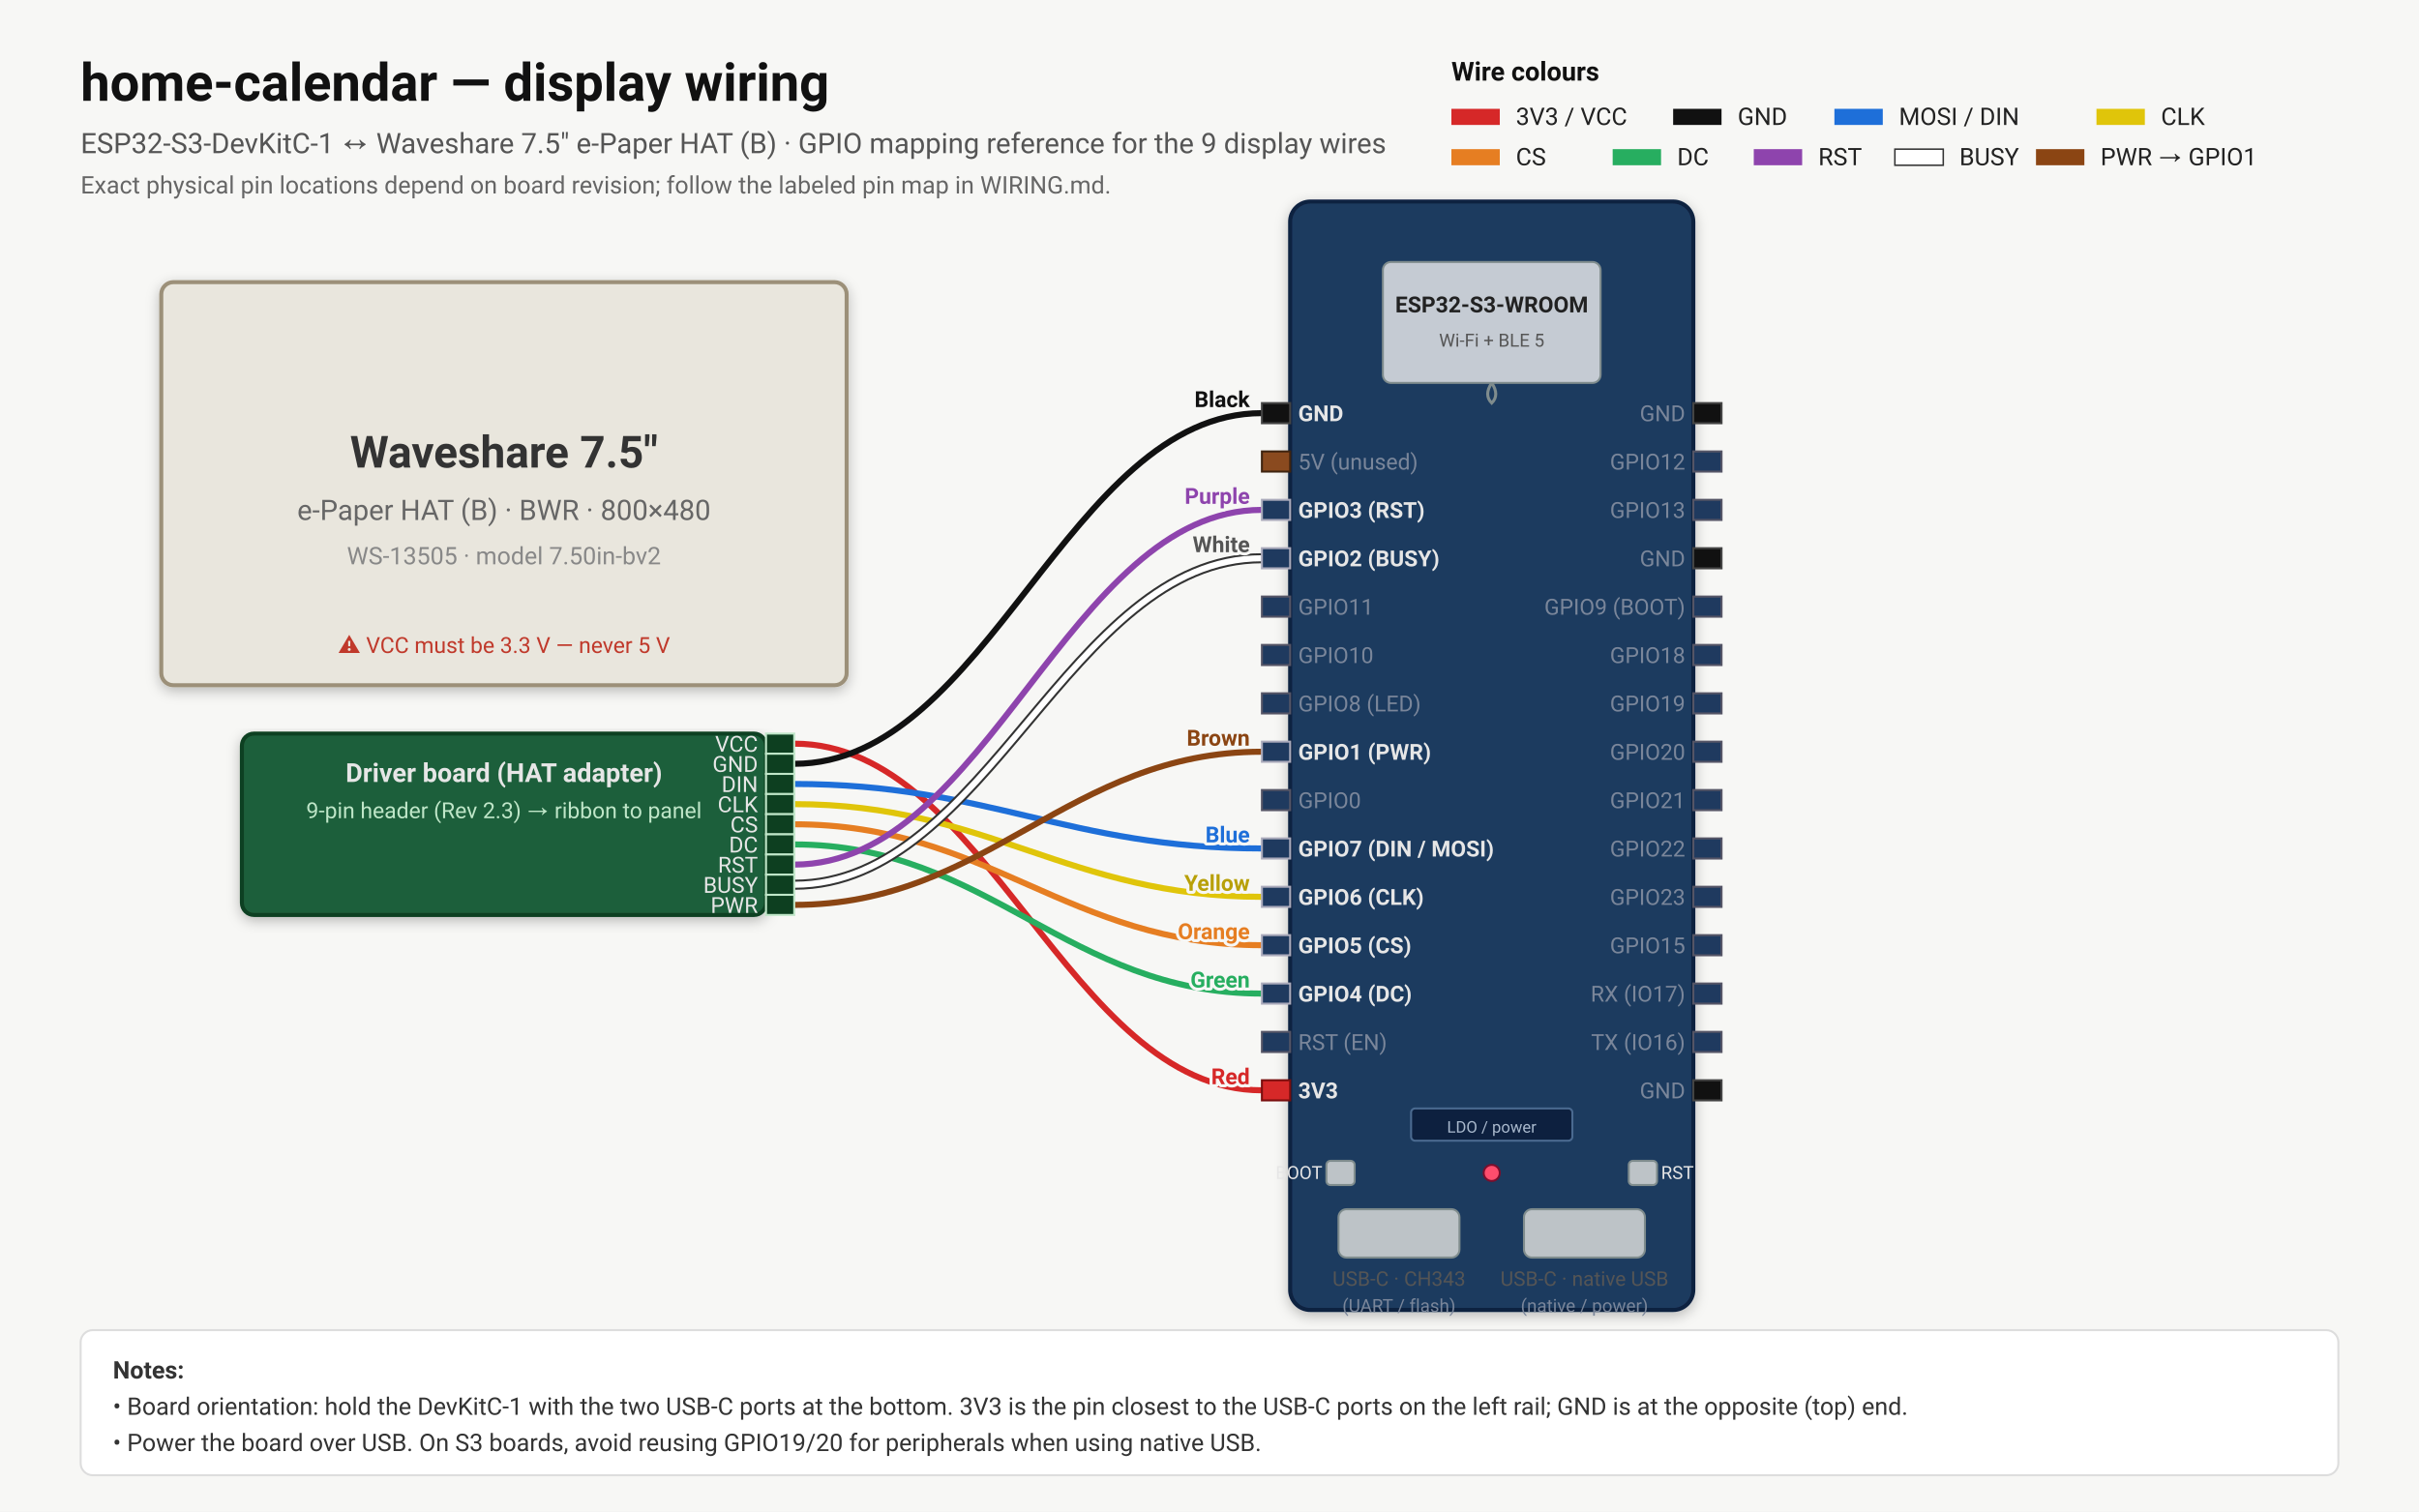
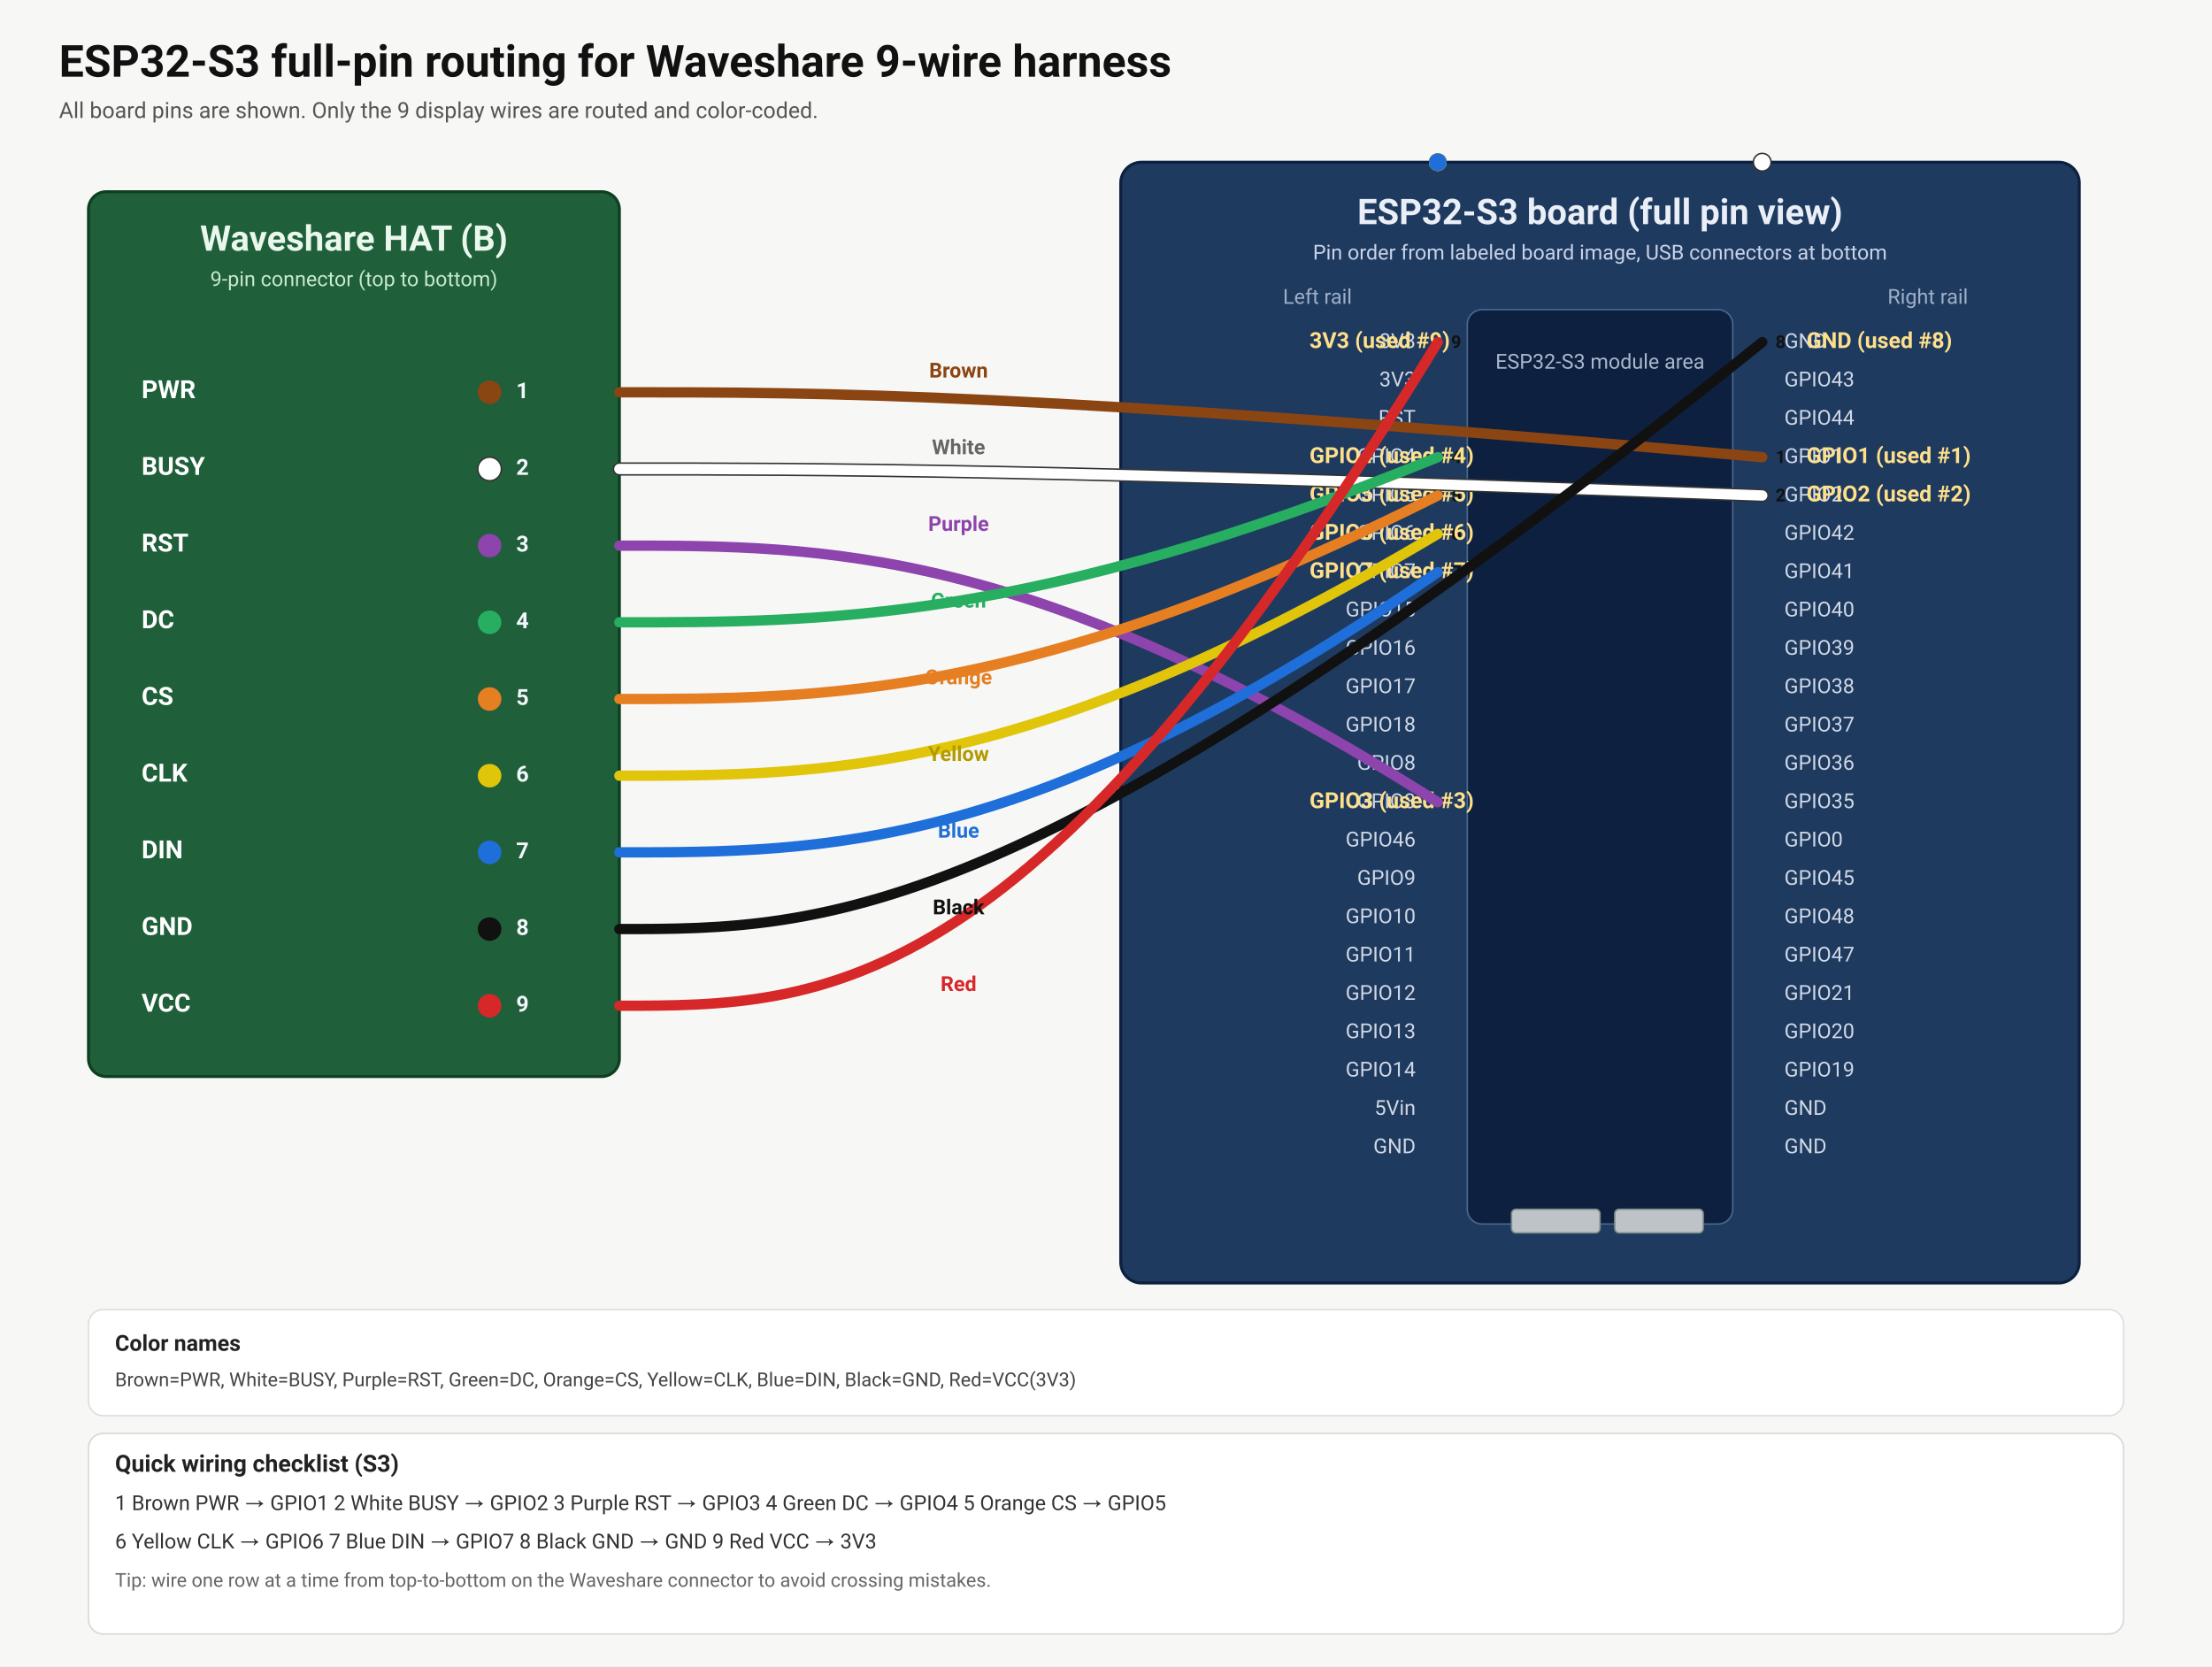
- <svg xmlns="http://www.w3.org/2000/svg" viewBox="0 0 1200 750" font-family="-apple-system, BlinkMacSystemFont, 'Segoe UI', Roboto, Helvetica, Arial, sans-serif">
-   <defs>
-     <filter id="shadow" x="-5%" y="-5%" width="110%" height="115%">
-       <feGaussianBlur in="SourceAlpha" stdDeviation="3" />
-       <feOffset dx="0" dy="2" />
-       <feComponentTransfer>
-         <feFuncA type="linear" slope="0.25" />
-       </feComponentTransfer>
-       <feMerge>
-         <feMergeNode />
-         <feMergeNode in="SourceGraphic" />
-       </feMerge>
-     </filter>
-   </defs>
-   <rect width="1200" height="750" fill="#f7f7f5" />
-   <text x="40" y="50" font-size="26" font-weight="700" fill="#111">home-calendar — display wiring</text>
-   <text x="40" y="76" font-size="14" fill="#555">
-     ESP32-S3-DevKitC-1 ↔ Waveshare 7.5" e-Paper HAT (B) · GPIO mapping reference for the 9 display wires
-   </text>
-   <text x="40" y="96" font-size="12" fill="#666">
-     Exact physical pin locations depend on board revision; follow the labeled pin map in WIRING.md.
-   </text>
-   <g transform="translate(720,40)" font-size="12" fill="#222">
-     <text x="0" y="0" font-weight="700" font-size="13" fill="#111">Wire colours</text>
-     <g transform="translate(0,14)">
-       <rect x="0" y="0" width="24" height="8" fill="#d62828" />
-       <text x="32" y="8">3V3 / VCC</text>
-       <rect x="110" y="0" width="24" height="8" fill="#111" />
-       <text x="142" y="8">GND</text>
-       <rect x="190" y="0" width="24" height="8" fill="#1e6fd9" />
-       <text x="222" y="8">MOSI / DIN</text>
-       <rect x="320" y="0" width="24" height="8" fill="#e0c50a" />
-       <text x="352" y="8">CLK</text>
+ <svg xmlns="http://www.w3.org/2000/svg" viewBox="0 0 1500 1130" font-family="-apple-system, BlinkMacSystemFont, 'Segoe UI', Roboto, Helvetica, Arial, sans-serif">
+   <rect width="1500" height="1130" fill="#f7f7f5" />
+   <text x="40" y="52" font-size="30" font-weight="700" fill="#111">ESP32-S3 full-pin routing for Waveshare 9-wire harness</text>
+   <text x="40" y="80" font-size="15" fill="#555">All board pins are shown. Only the 9 display wires are routed and color-coded.</text>
+   <g>
+     <rect x="60" y="130" width="360" height="600" rx="12" fill="#1f5f3a" stroke="#0d3f20" stroke-width="2" />
+     <text x="240" y="170" text-anchor="middle" font-size="24" font-weight="700" fill="#e9f7ec">Waveshare HAT (B)</text>
+     <text x="240" y="194" text-anchor="middle" font-size="14" fill="#c8e8d0">9-pin connector (top to bottom)</text>
+     <g font-size="17" font-weight="700" fill="#fff">
+       <text x="96" y="270">PWR</text>
+       <text x="96" y="322">BUSY</text>
+       <text x="96" y="374">RST</text>
+       <text x="96" y="426">DC</text>
+       <text x="96" y="478">CS</text>
+       <text x="96" y="530">CLK</text>
+       <text x="96" y="582">DIN</text>
+       <text x="96" y="634">GND</text>
+       <text x="96" y="686">VCC</text>
    </g>
-     <g transform="translate(0,34)">
-       <rect x="0" y="0" width="24" height="8" fill="#e67e22" />
-       <text x="32" y="8">CS</text>
-       <rect x="80" y="0" width="24" height="8" fill="#27ae60" />
-       <text x="112" y="8">DC</text>
-       <rect x="150" y="0" width="24" height="8" fill="#8e44ad" />
-       <text x="182" y="8">RST</text>
-       <rect x="220" y="0" width="24" height="8" fill="#ffffff" stroke="#333" stroke-width="0.75" />
-       <text x="252" y="8">BUSY</text>
-       <rect x="290" y="0" width="24" height="8" fill="#8b4513" />
-       <text x="322" y="8">PWR → GPIO1</text>
+     <g>
+       <circle cx="332" cy="266" r="8" fill="#8b4513" />
+       <circle cx="332" cy="318" r="8" fill="#ffffff" stroke="#333" />
+       <circle cx="332" cy="370" r="8" fill="#8e44ad" />
+       <circle cx="332" cy="422" r="8" fill="#27ae60" />
+       <circle cx="332" cy="474" r="8" fill="#e67e22" />
+       <circle cx="332" cy="526" r="8" fill="#e0c50a" />
+       <circle cx="332" cy="578" r="8" fill="#1e6fd9" />
+       <circle cx="332" cy="630" r="8" fill="#111" />
+       <circle cx="332" cy="682" r="8" fill="#d62828" />
+     </g>
+     <g font-size="15" font-weight="700" fill="#f3f6fb">
+       <text x="350" y="270">1</text>
+       <text x="350" y="322">2</text>
+       <text x="350" y="374">3</text>
+       <text x="350" y="426">4</text>
+       <text x="350" y="478">5</text>
+       <text x="350" y="530">6</text>
+       <text x="350" y="582">7</text>
+       <text x="350" y="634">8</text>
+       <text x="350" y="686">9</text>
    </g>
  </g>
-   <g fill="none" stroke-width="3" stroke-linecap="round">
-     <path d="M394 369 C 490 369, 530 541, 626 541" stroke="#d62828" />
-     <path d="M394 379 C 490 379, 530 205, 626 205" stroke="#111" />
-     <path d="M394 389 C 490 389, 530 421, 626 421" stroke="#1e6fd9" />
-     <path d="M394 399 C 490 399, 530 445, 626 445" stroke="#e0c50a" />
-     <path d="M394 409 C 490 409, 530 469, 626 469" stroke="#e67e22" />
-     <path d="M394 419 C 490 419, 530 493, 626 493" stroke="#27ae60" />
-     <path d="M394 429 C 490 429, 530 253, 626 253" stroke="#8e44ad" />
-     <path d="M394 439 C 490 439, 530 277, 626 277" stroke="#333" stroke-width="5" />
-     <path d="M394 439 C 490 439, 530 277, 626 277" stroke="#ffffff" />
-     <path d="M394 449 C 490 449, 530 373, 626 373" stroke="#8b4513" />
-   </g>
-   <g font-size="11" font-weight="700" text-anchor="end" paint-order="stroke" stroke="#f7f7f5" stroke-width="3" stroke-linejoin="round">
-     <text x="620" y="202" fill="#111">Black</text>
-     <text x="620" y="250" fill="#8e44ad">Purple</text>
-     <text x="620" y="274" fill="#555">White</text>
-     <text x="620" y="418" fill="#1e6fd9">Blue</text>
-     <text x="620" y="442" fill="#b8a008">Yellow</text>
-     <text x="620" y="466" fill="#e67e22">Orange</text>
-     <text x="620" y="490" fill="#27ae60">Green</text>
-     <text x="620" y="538" fill="#d62828">Red</text>
-     <text x="620" y="370" fill="#8b4513">Brown</text>
-   </g>
-   <g transform="translate(80,140)">
-     <rect x="0" y="0" width="340" height="200" rx="6" fill="#e9e6dd" stroke="#9c9079" stroke-width="2" filter="url(#shadow)" />
-     <text x="170" y="92" font-size="22" font-weight="700" fill="#333" text-anchor="middle">Waveshare 7.5"</text>
-     <text x="170" y="118" font-size="14" fill="#666" text-anchor="middle">e-Paper HAT (B) · BWR · 800×480</text>
-     <text x="170" y="140" font-size="12" fill="#888" text-anchor="middle">WS-13505 · model 7.50in-bv2</text>
-     <text x="170" y="184" font-size="11" fill="#c0392b" text-anchor="middle">⚠ VCC must be 3.3 V — never 5 V</text>
-     <rect x="40" y="224" width="260" height="90" rx="6" fill="#1f5f3a" stroke="#0d3f20" stroke-width="2" filter="url(#shadow)" />
-     <text x="170" y="248" font-size="13" font-weight="700" fill="#e6e6e6" text-anchor="middle">Driver board (HAT adapter)</text>
-     <text x="170" y="266" font-size="11" fill="#bfe6c8" text-anchor="middle">9-pin header (Rev 2.3) → ribbon to panel</text>
-     <g class="pinlabels" font-size="11" fill="#e6e6e6">
-       <rect x="300" y="224" width="14" height="10" fill="#0d3f20" stroke="#bfe6c8" />
-       <text x="296" y="233" text-anchor="end">VCC</text>
-       <rect x="300" y="234" width="14" height="10" fill="#0d3f20" stroke="#bfe6c8" />
-       <text x="296" y="243" text-anchor="end">GND</text>
-       <rect x="300" y="244" width="14" height="10" fill="#0d3f20" stroke="#bfe6c8" />
-       <text x="296" y="253" text-anchor="end">DIN</text>
-       <rect x="300" y="254" width="14" height="10" fill="#0d3f20" stroke="#bfe6c8" />
-       <text x="296" y="263" text-anchor="end">CLK</text>
-       <rect x="300" y="264" width="14" height="10" fill="#0d3f20" stroke="#bfe6c8" />
-       <text x="296" y="273" text-anchor="end">CS</text>
-       <rect x="300" y="274" width="14" height="10" fill="#0d3f20" stroke="#bfe6c8" />
-       <text x="296" y="283" text-anchor="end">DC</text>
-       <rect x="300" y="284" width="14" height="10" fill="#0d3f20" stroke="#bfe6c8" />
-       <text x="296" y="293" text-anchor="end">RST</text>
-       <rect x="300" y="294" width="14" height="10" fill="#0d3f20" stroke="#bfe6c8" />
-       <text x="296" y="303" text-anchor="end">BUSY</text>
-       <rect x="300" y="304" width="14" height="10" fill="#0d3f20" stroke="#bfe6c8" />
-       <text x="296" y="313" text-anchor="end">PWR</text>
+   <g transform="translate(760,110)">
+     <rect x="0" y="0" width="650" height="760" rx="14" fill="#1f3a5f" stroke="#0d203f" stroke-width="2" />
+     <text x="325" y="42" text-anchor="middle" font-size="24" font-weight="700" fill="#e9eef7">ESP32-S3 board (full pin view)</text>
+     <text x="325" y="66" text-anchor="middle" font-size="14" fill="#c8d3e8">Pin order from labeled board image, USB connectors at bottom</text>
+     <text x="110" y="96" font-size="14" fill="#9fb0c9">Left rail</text>
+     <text x="520" y="96" font-size="14" fill="#9fb0c9">Right rail</text>
+     <rect x="235" y="100" width="180" height="620" rx="10" fill="#0d203f" stroke="#4a6a90" />
+     <text x="325" y="140" text-anchor="middle" font-size="14" fill="#a8b8cc">ESP32-S3 module area</text>
+     <rect x="265" y="710" width="60" height="16" rx="3" fill="#bdc3c7" stroke="#7f8c8d" />
+     <rect x="335" y="710" width="60" height="16" rx="3" fill="#bdc3c7" stroke="#7f8c8d" />
+     <g font-size="14" fill="#d0d8e5" text-anchor="end">
+       <text x="200" y="126">3V3</text>
+       <text x="200" y="152">3V3</text>
+       <text x="200" y="178">RST</text>
+       <text x="200" y="204">GPIO4</text>
+       <text x="200" y="230">GPIO5</text>
+       <text x="200" y="256">GPIO6</text>
+       <text x="200" y="282">GPIO7</text>
+       <text x="200" y="308">GPIO15</text>
+       <text x="200" y="334">GPIO16</text>
+       <text x="200" y="360">GPIO17</text>
+       <text x="200" y="386">GPIO18</text>
+       <text x="200" y="412">GPIO8</text>
+       <text x="200" y="438">GPIO3</text>
+       <text x="200" y="464">GPIO46</text>
+       <text x="200" y="490">GPIO9</text>
+       <text x="200" y="516">GPIO10</text>
+       <text x="200" y="542">GPIO11</text>
+       <text x="200" y="568">GPIO12</text>
+       <text x="200" y="594">GPIO13</text>
+       <text x="200" y="620">GPIO14</text>
+       <text x="200" y="646">5Vin</text>
+       <text x="200" y="672">GND</text>
+     </g>
+     <g font-size="14" fill="#d0d8e5">
+       <text x="450" y="126">GND</text>
+       <text x="450" y="152">GPIO43</text>
+       <text x="450" y="178">GPIO44</text>
+       <text x="450" y="204">GPIO1</text>
+       <text x="450" y="230">GPIO2</text>
+       <text x="450" y="256">GPIO42</text>
+       <text x="450" y="282">GPIO41</text>
+       <text x="450" y="308">GPIO40</text>
+       <text x="450" y="334">GPIO39</text>
+       <text x="450" y="360">GPIO38</text>
+       <text x="450" y="386">GPIO37</text>
+       <text x="450" y="412">GPIO36</text>
+       <text x="450" y="438">GPIO35</text>
+       <text x="450" y="464">GPIO0</text>
+       <text x="450" y="490">GPIO45</text>
+       <text x="450" y="516">GPIO48</text>
+       <text x="450" y="542">GPIO47</text>
+       <text x="450" y="568">GPIO21</text>
+       <text x="450" y="594">GPIO20</text>
+       <text x="450" y="620">GPIO19</text>
+       <text x="450" y="646">GND</text>
+       <text x="450" y="672">GND</text>
+     </g>
+     <g>
+       <circle cx="215" y="122" r="6" fill="#d62828" />
+       <circle cx="215" y="434" r="6" fill="#8e44ad" />
+       <circle cx="215" y="200" r="6" fill="#27ae60" />
+       <circle cx="215" y="226" r="6" fill="#e67e22" />
+       <circle cx="215" y="252" r="6" fill="#e0c50a" />
+       <circle cx="215" y="278" r="6" fill="#1e6fd9" />
+       <circle cx="435" y="122" r="6" fill="#111111" />
+       <circle cx="435" y="200" r="6" fill="#8b4513" />
+       <circle cx="435" y="226" r="6" fill="#ffffff" stroke="#333" />
+     </g>
+     <g font-size="12" font-weight="700" fill="#111">
+       <text x="224" y="126">9</text>
+       <text x="224" y="204">4</text>
+       <text x="224" y="230">5</text>
+       <text x="224" y="256">6</text>
+       <text x="224" y="282">7</text>
+       <text x="444" y="126">8</text>
+       <text x="444" y="204">1</text>
+       <text x="444" y="230">2</text>
+       <text x="984" y="548">3</text>
+     </g>
+     <g font-size="15" font-weight="700" fill="#ffe08a">
+       <text x="128" y="126">3V3 (used #9)</text>
+       <text x="128" y="438">GPIO3 (used #3)</text>
+       <text x="128" y="204">GPIO4 (used #4)</text>
+       <text x="128" y="230">GPIO5 (used #5)</text>
+       <text x="128" y="256">GPIO6 (used #6)</text>
+       <text x="128" y="282">GPIO7 (used #7)</text>
+       <text x="465" y="126">GND (used #8)</text>
+       <text x="465" y="204">GPIO1 (used #1)</text>
+       <text x="465" y="230">GPIO2 (used #2)</text>
    </g>
  </g>
-   <g transform="translate(640,100)">
-     <rect x="0" y="0" width="200" height="550" rx="10" ry="10" fill="#1f3a5f" stroke="#0d203f" stroke-width="2" filter="url(#shadow)" />
-     <rect x="46" y="30" width="108" height="60" rx="4" fill="#c5cbd3" stroke="#7f8c8d" />
-     <text x="100" y="55" font-size="11" font-weight="700" fill="#222" text-anchor="middle">ESP32-S3-WROOM</text>
-     <text x="100" y="72" font-size="9" fill="#555" text-anchor="middle">Wi-Fi + BLE 5</text>
-     <path d="M100 90 Q 96 96 100 100 Q 104 96 100 90" fill="none" stroke="#7f8c8d" stroke-width="1.5" />
-     <rect x="60" y="450" width="80" height="16" rx="2" fill="#0d203f" stroke="#4a6a90" />
-     <text x="100" y="462" font-size="8" fill="#a8b8cc" text-anchor="middle">LDO / power</text>
-     <rect x="18" y="476" width="14" height="12" rx="2" fill="#bdc3c7" stroke="#7f8c8d" />
-     <text x="16" y="485" font-size="9" fill="#e6e6e6" text-anchor="end">BOOT</text>
-     <rect x="168" y="476" width="14" height="12" rx="2" fill="#bdc3c7" stroke="#7f8c8d" />
-     <text x="184" y="485" font-size="9" fill="#e6e6e6" text-anchor="start">RST</text>
-     <circle cx="100" cy="482" r="4" fill="#ff4d6d" stroke="#7a0e2c" />
-     <rect x="24" y="500" width="60" height="24" rx="4" fill="#bdc3c7" stroke="#7f8c8d" />
-     <text x="54" y="538" font-size="10" text-anchor="middle" fill="#555">USB-C · CH343</text>
-     <text x="54" y="551" font-size="9" text-anchor="middle" fill="#7a869a">(UART / flash)</text>
-     <rect x="116" y="500" width="60" height="24" rx="4" fill="#bdc3c7" stroke="#7f8c8d" />
-     <text x="146" y="538" font-size="10" text-anchor="middle" fill="#555">USB-C · native USB</text>
-     <text x="146" y="551" font-size="9" text-anchor="middle" fill="#7a869a">(native / power)</text>
-     <g class="pinlabels" font-size="11" fill="#e6e6e6">
-       <rect x="-14" y="100" width="14" height="10" fill="#111" stroke="#444" />
-       <text x="4" y="109" font-weight="700">GND</text>
-       <rect x="-14" y="124" width="14" height="10" fill="#8a4a1f" stroke="#3f2410" />
-       <text x="4" y="133" fill="#7a869a">5V (unused)</text>
-       <rect x="-14" y="148" width="14" height="10" fill="#1f3a5f" stroke="#aab" />
-       <text x="4" y="157" font-weight="700">GPIO3  (RST)</text>
-       <rect x="-14" y="172" width="14" height="10" fill="#1f3a5f" stroke="#aab" />
-       <text x="4" y="181" font-weight="700">GPIO2  (BUSY)</text>
-       <rect x="-14" y="196" width="14" height="10" fill="#1f3a5f" stroke="#556" />
-       <text x="4" y="205" fill="#7a869a">GPIO11</text>
-       <rect x="-14" y="220" width="14" height="10" fill="#1f3a5f" stroke="#556" />
-       <text x="4" y="229" fill="#7a869a">GPIO10</text>
-       <rect x="-14" y="244" width="14" height="10" fill="#1f3a5f" stroke="#556" />
-       <text x="4" y="253" fill="#7a869a">GPIO8 (LED)</text>
-       <rect x="-14" y="268" width="14" height="10" fill="#1f3a5f" stroke="#aab" />
-       <text x="4" y="277" font-weight="700">GPIO1  (PWR)</text>
-       <rect x="-14" y="292" width="14" height="10" fill="#1f3a5f" stroke="#556" />
-       <text x="4" y="301" fill="#7a869a">GPIO0</text>
-       <rect x="-14" y="316" width="14" height="10" fill="#1f3a5f" stroke="#aab" />
-       <text x="4" y="325" font-weight="700">GPIO7  (DIN / MOSI)</text>
-       <rect x="-14" y="340" width="14" height="10" fill="#1f3a5f" stroke="#aab" />
-       <text x="4" y="349" font-weight="700">GPIO6  (CLK)</text>
-       <rect x="-14" y="364" width="14" height="10" fill="#1f3a5f" stroke="#aab" />
-       <text x="4" y="373" font-weight="700">GPIO5  (CS)</text>
-       <rect x="-14" y="388" width="14" height="10" fill="#1f3a5f" stroke="#aab" />
-       <text x="4" y="397" font-weight="700">GPIO4  (DC)</text>
-       <rect x="-14" y="412" width="14" height="10" fill="#1f3a5f" stroke="#556" />
-       <text x="4" y="421" fill="#7a869a">RST (EN)</text>
-       <rect x="-14" y="436" width="14" height="10" fill="#d62828" stroke="#7a0e0e" />
-       <text x="4" y="445" font-weight="700">3V3</text>
-     </g>
-     <g class="pinlabels" font-size="11" fill="#7a869a">
-       <rect x="200" y="100" width="14" height="10" fill="#111" stroke="#444" />
-       <text x="196" y="109" text-anchor="end">GND</text>
-       <rect x="200" y="124" width="14" height="10" fill="#1f3a5f" stroke="#556" />
-       <text x="196" y="133" text-anchor="end">GPIO12</text>
-       <rect x="200" y="148" width="14" height="10" fill="#1f3a5f" stroke="#556" />
-       <text x="196" y="157" text-anchor="end">GPIO13</text>
-       <rect x="200" y="172" width="14" height="10" fill="#111" stroke="#444" />
-       <text x="196" y="181" text-anchor="end">GND</text>
-       <rect x="200" y="196" width="14" height="10" fill="#1f3a5f" stroke="#556" />
-       <text x="196" y="205" text-anchor="end">GPIO9 (BOOT)</text>
-       <rect x="200" y="220" width="14" height="10" fill="#1f3a5f" stroke="#556" />
-       <text x="196" y="229" text-anchor="end">GPIO18</text>
-       <rect x="200" y="244" width="14" height="10" fill="#1f3a5f" stroke="#556" />
-       <text x="196" y="253" text-anchor="end">GPIO19</text>
-       <rect x="200" y="268" width="14" height="10" fill="#1f3a5f" stroke="#556" />
-       <text x="196" y="277" text-anchor="end">GPIO20</text>
-       <rect x="200" y="292" width="14" height="10" fill="#1f3a5f" stroke="#556" />
-       <text x="196" y="301" text-anchor="end">GPIO21</text>
-       <rect x="200" y="316" width="14" height="10" fill="#1f3a5f" stroke="#556" />
-       <text x="196" y="325" text-anchor="end">GPIO22</text>
-       <rect x="200" y="340" width="14" height="10" fill="#1f3a5f" stroke="#556" />
-       <text x="196" y="349" text-anchor="end">GPIO23</text>
-       <rect x="200" y="364" width="14" height="10" fill="#1f3a5f" stroke="#556" />
-       <text x="196" y="373" text-anchor="end">GPIO15</text>
-       <rect x="200" y="388" width="14" height="10" fill="#1f3a5f" stroke="#556" />
-       <text x="196" y="397" text-anchor="end">RX (IO17)</text>
-       <rect x="200" y="412" width="14" height="10" fill="#1f3a5f" stroke="#556" />
-       <text x="196" y="421" text-anchor="end">TX (IO16)</text>
-       <rect x="200" y="436" width="14" height="10" fill="#111" stroke="#444" />
-       <text x="196" y="445" text-anchor="end">GND</text>
-     </g>
+   <g fill="none" stroke-linecap="round" stroke-width="7">
+     <path d="M420 266 C 560 266, 700 266, 1195 310" stroke="#8b4513" />
+     <path d="M420 318 C 560 318, 700 318, 1195 336" stroke="#333" stroke-width="9" />
+     <path d="M420 318 C 560 318, 700 318, 1195 336" stroke="#ffffff" />
+     <path d="M420 370 C 560 370, 700 370, 975 544" stroke="#8e44ad" />
+     <path d="M420 422 C 560 422, 700 422, 975 310" stroke="#27ae60" />
+     <path d="M420 474 C 560 474, 700 474, 975 336" stroke="#e67e22" />
+     <path d="M420 526 C 560 526, 700 526, 975 362" stroke="#e0c50a" />
+     <path d="M420 578 C 560 578, 700 578, 975 388" stroke="#1e6fd9" />
+     <path d="M420 630 C 560 630, 700 630, 1195 232" stroke="#111111" />
+     <path d="M420 682 C 560 682, 700 682, 975 232" stroke="#d62828" />
  </g>
-   <g font-size="12" fill="#333">
-     <rect x="40" y="660" width="1120" height="72" rx="6" fill="#ffffff" stroke="#ddd" />
-     <text x="56" y="684" font-weight="700">Notes:</text>
-     <text x="56" y="702">• Board orientation: hold the DevKitC-1 with the two USB-C ports at the bottom. 3V3 is the pin closest to the USB-C ports on the left rail; GND is at the opposite (top) end.</text>
-     <text x="56" y="720">• Power the board over USB. On S3 boards, avoid reusing GPIO19/20 for peripherals when using native USB.</text>
+   <g font-size="14" font-weight="700" text-anchor="middle">
+     <text x="650" y="256" fill="#8b4513">Brown</text>
+     <text x="650" y="308" fill="#666">White</text>
+     <text x="650" y="360" fill="#8e44ad">Purple</text>
+     <text x="650" y="412" fill="#27ae60">Green</text>
+     <text x="650" y="464" fill="#e67e22">Orange</text>
+     <text x="650" y="516" fill="#b39a00">Yellow</text>
+     <text x="650" y="568" fill="#1e6fd9">Blue</text>
+     <text x="650" y="620" fill="#111">Black</text>
+     <text x="650" y="672" fill="#d62828">Red</text>
+   </g>
+   <g transform="translate(60,888)">
+     <rect width="1380" height="72" rx="10" fill="#fff" stroke="#ddd" />
+     <text x="18" y="28" font-size="15" font-weight="700" fill="#222">Color names</text>
+     <text x="18" y="52" font-size="13" fill="#444">Brown=PWR, White=BUSY, Purple=RST, Green=DC, Orange=CS, Yellow=CLK, Blue=DIN, Black=GND, Red=VCC(3V3)</text>
+   </g>
+   <g transform="translate(60,972)">
+     <rect width="1380" height="136" rx="10" fill="#ffffff" stroke="#d7d7d7" />
+     <text x="18" y="26" font-size="16" font-weight="700" fill="#222">Quick wiring checklist (S3)</text>
+     <text x="18" y="52" font-size="14" fill="#333">1 Brown PWR → GPIO1   2 White BUSY → GPIO2   3 Purple RST → GPIO3   4 Green DC → GPIO4   5 Orange CS → GPIO5</text>
+     <text x="18" y="78" font-size="14" fill="#333">6 Yellow CLK → GPIO6   7 Blue DIN → GPIO7   8 Black GND → GND   9 Red VCC → 3V3</text>
+     <text x="18" y="104" font-size="13" fill="#666">Tip: wire one row at a time from top-to-bottom on the Waveshare connector to avoid crossing mistakes.</text>
  </g>
</svg>
